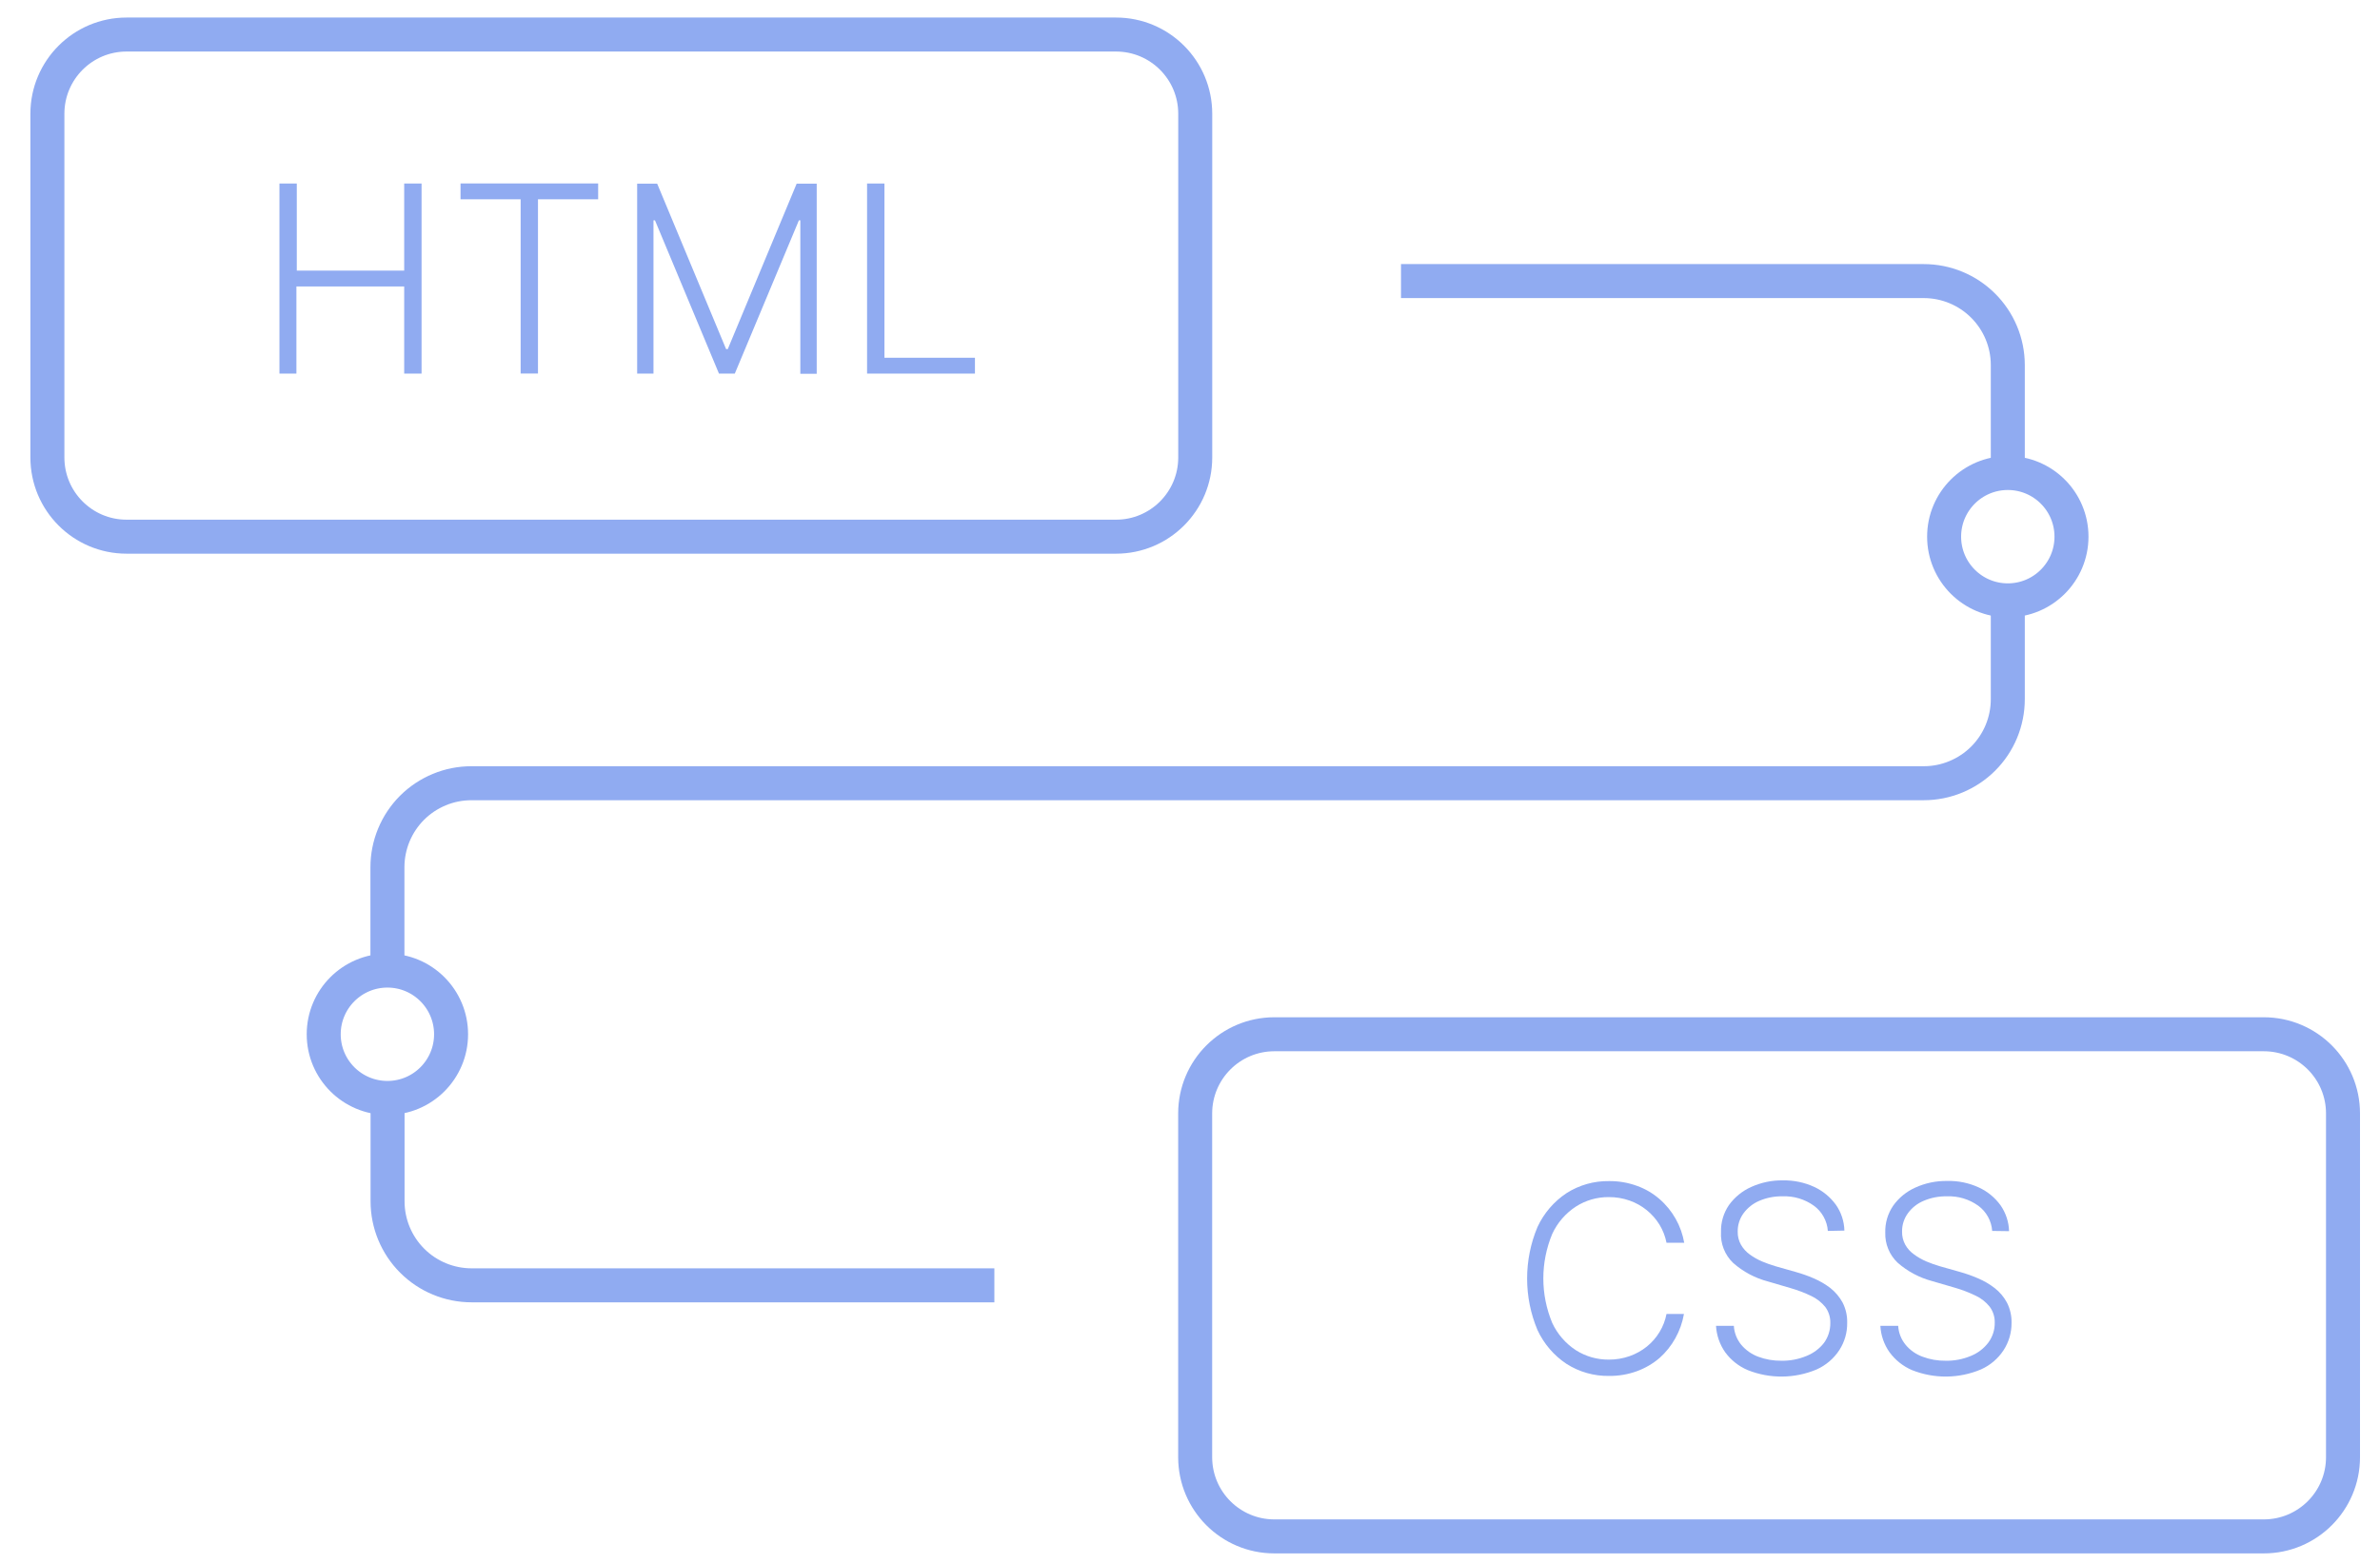
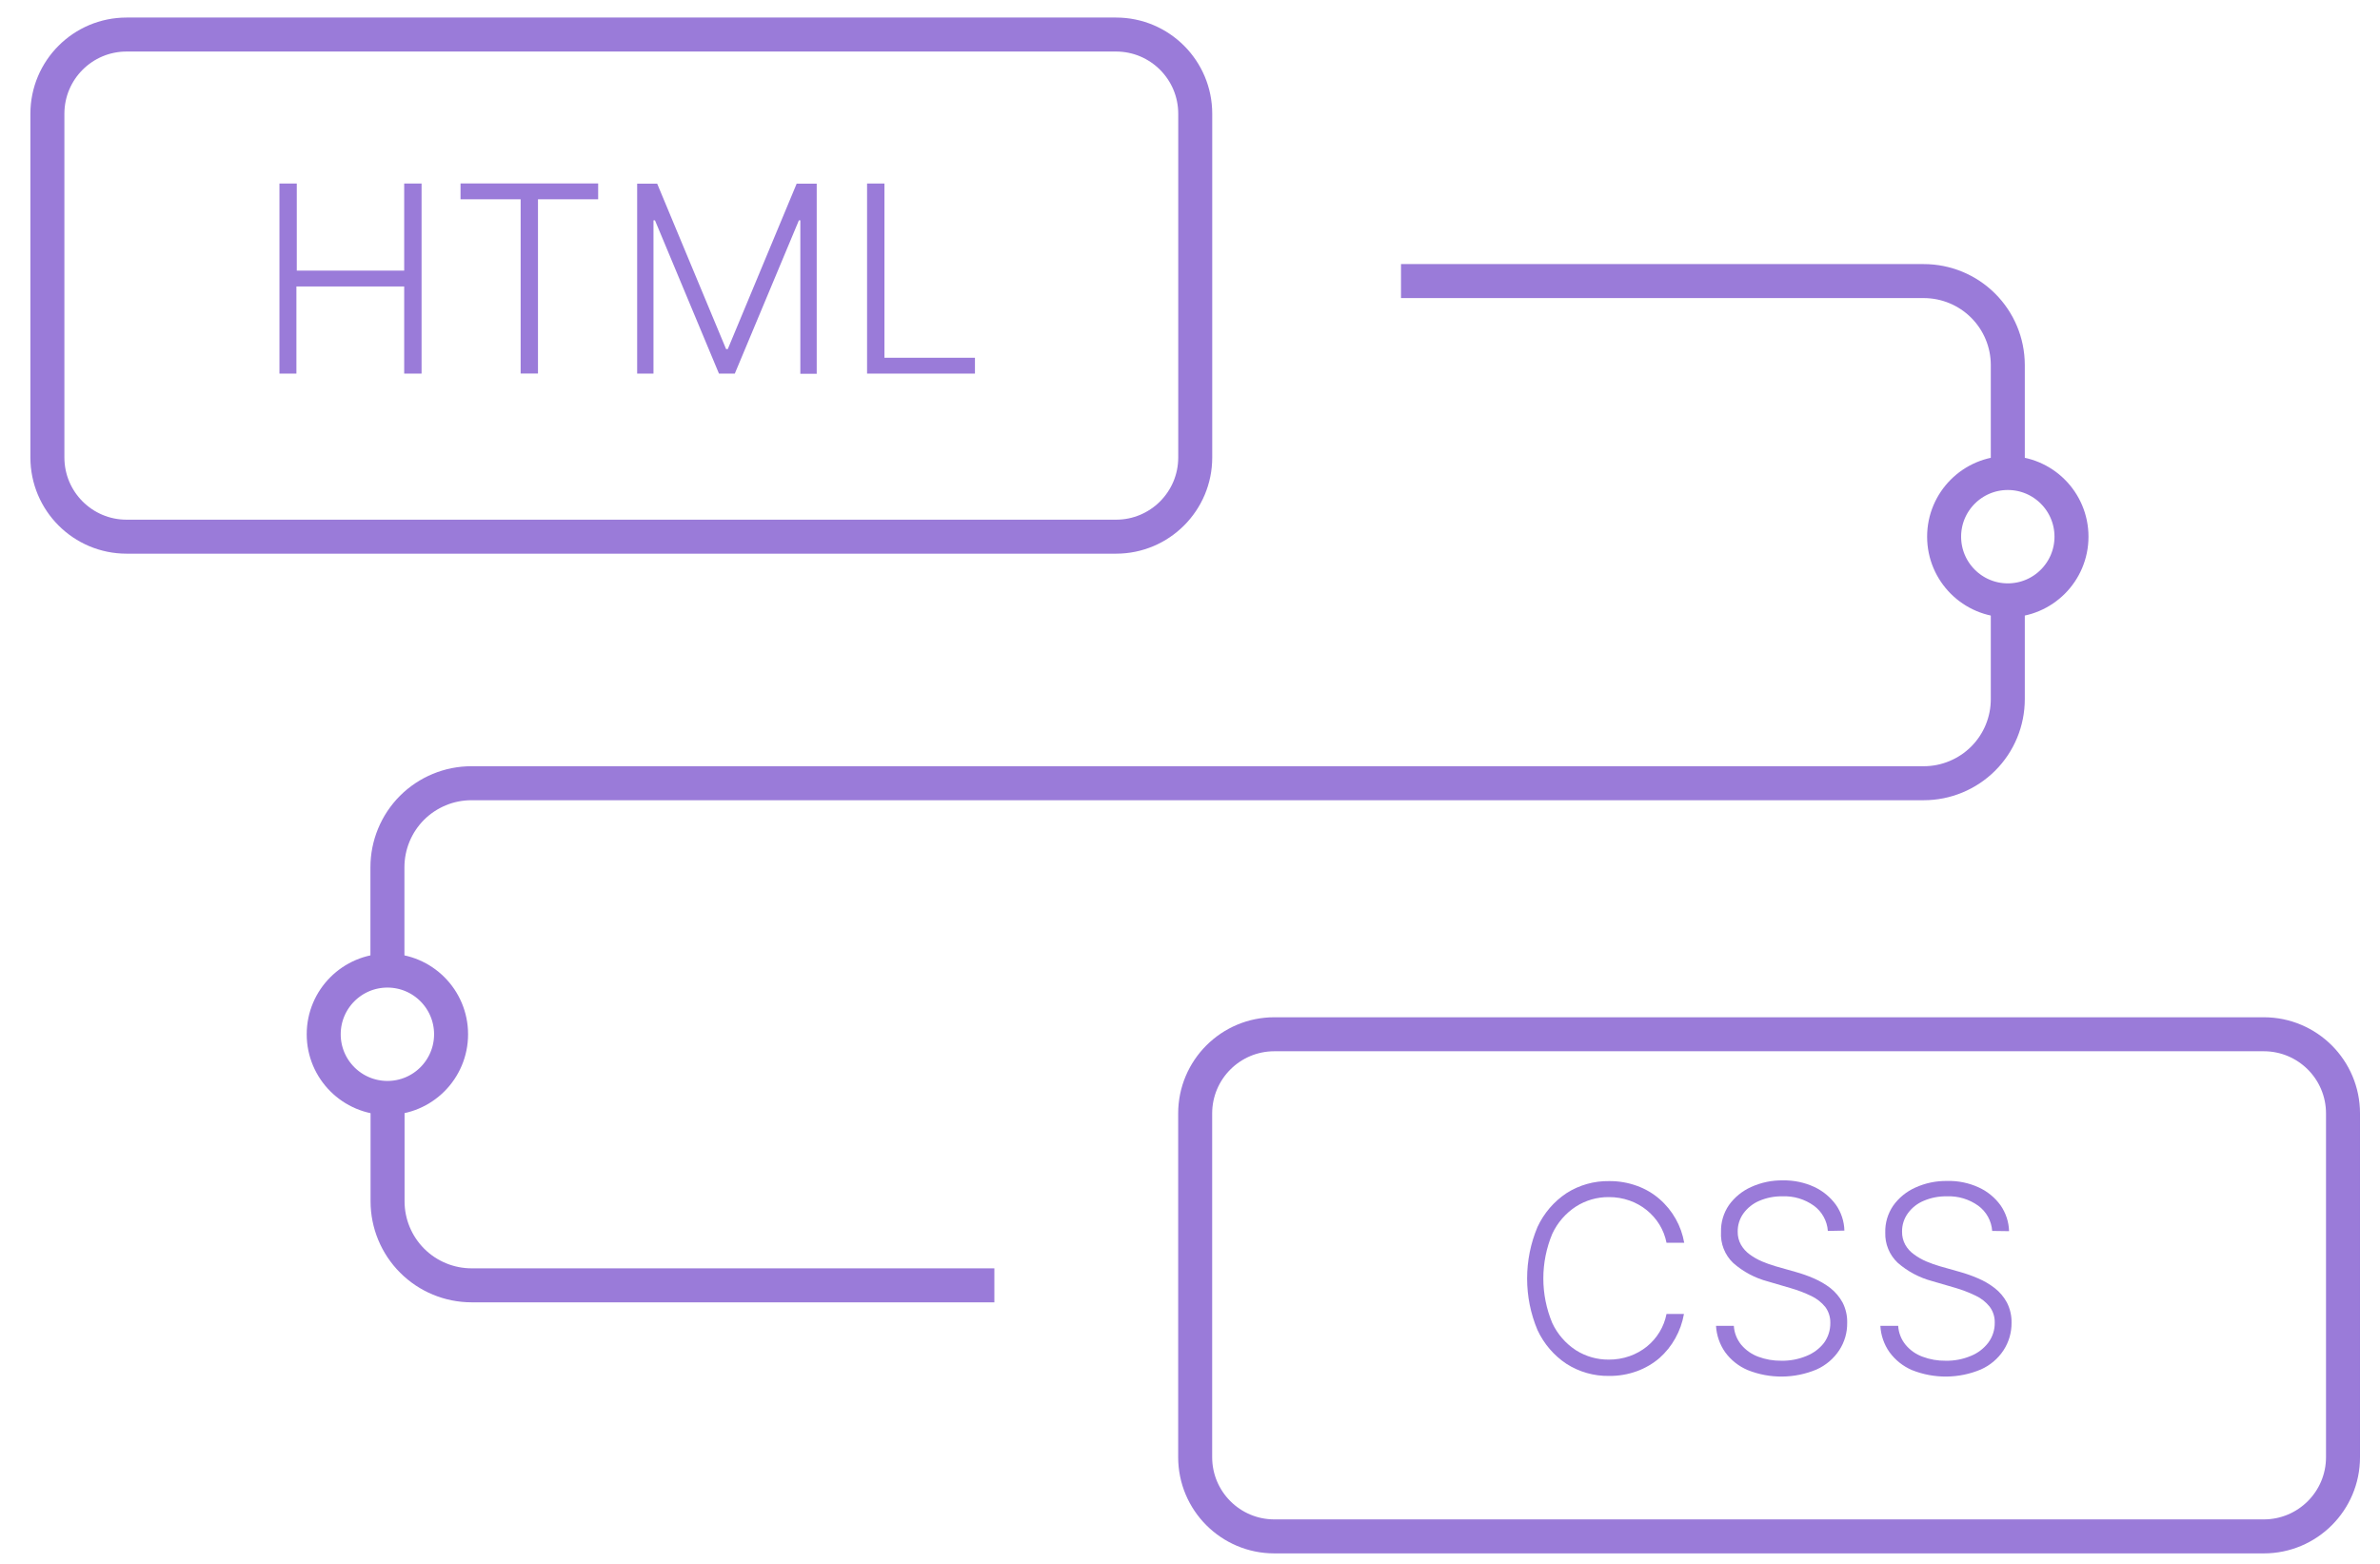
<svg xmlns="http://www.w3.org/2000/svg" width="70" height="46" viewBox="0 0 70 46" fill="none">
-   <path d="M32.825 1.016H3.723C2.437 1.016 1.394 2.059 1.394 3.346V13.456C1.394 14.743 2.437 15.786 3.723 15.786H32.825C34.111 15.786 35.154 14.743 35.154 13.456V3.346C35.154 2.059 34.111 1.016 32.825 1.016Z" stroke="#90ABF1" stroke-miterlimit="10" />
-   <path d="M8.219 10.989V5.398H8.729V7.96H11.888V5.398H12.399V10.989H11.888V8.426H8.718V10.989H8.219Z" fill="#90ABF1" />
-   <path d="M13.545 5.862V5.396H17.593V5.862H15.823V10.987H15.313V5.862H13.545Z" fill="#90ABF1" />
-   <path d="M18.74 5.403H19.329L21.356 10.269H21.405L23.431 5.403H24.021V10.994H23.539V6.481H23.497L21.612 10.989H21.146L19.264 6.481H19.22V10.989H18.74V5.403Z" fill="#90ABF1" />
-   <path d="M25.502 10.989V5.398H26.013V10.523H28.675V10.989H25.502Z" fill="#90ABF1" />
-   <path d="M59.053 13.992V10.73C59.051 10.076 58.789 9.45 58.326 8.989C57.863 8.527 57.235 8.268 56.581 8.268H41.206" stroke="#90ABF1" stroke-miterlimit="10" />
-   <path d="M11.395 28.552V25.509C11.395 25.185 11.459 24.863 11.583 24.563C11.707 24.263 11.889 23.991 12.118 23.761C12.348 23.532 12.62 23.35 12.92 23.226C13.22 23.101 13.542 23.038 13.866 23.038H56.581C56.906 23.038 57.227 22.974 57.527 22.849C57.827 22.725 58.1 22.543 58.329 22.314C58.559 22.084 58.741 21.812 58.865 21.512C58.989 21.212 59.053 20.89 59.053 20.566V17.537" stroke="#90ABF1" stroke-miterlimit="10" />
-   <path d="M29.246 37.807H13.871C13.215 37.807 12.587 37.547 12.123 37.083C11.66 36.62 11.399 35.991 11.399 35.336V32.295" stroke="#90ABF1" stroke-miterlimit="10" />
-   <path d="M59.053 17.659C60.088 17.659 60.926 16.82 60.926 15.786C60.926 14.751 60.088 13.913 59.053 13.913C58.019 13.913 57.18 14.751 57.18 15.786C57.18 16.82 58.019 17.659 59.053 17.659Z" stroke="#90ABF1" stroke-miterlimit="10" />
-   <path d="M11.395 32.295C12.429 32.295 13.267 31.457 13.267 30.422C13.267 29.388 12.429 28.549 11.395 28.549C10.36 28.549 9.521 29.388 9.521 30.422C9.521 31.457 10.36 32.295 11.395 32.295Z" stroke="#90ABF1" stroke-miterlimit="10" />
-   <path d="M66.582 30.422H37.481C36.195 30.422 35.152 31.465 35.152 32.752V42.862C35.152 44.149 36.195 45.192 37.481 45.192H66.582C67.869 45.192 68.912 44.149 68.912 42.862V32.752C68.912 31.465 67.869 30.422 66.582 30.422Z" stroke="#90ABF1" stroke-miterlimit="10" />
-   <path d="M49.528 36.554H49.015C48.978 36.367 48.909 36.188 48.81 36.025C48.607 35.694 48.296 35.443 47.929 35.314C47.733 35.245 47.525 35.21 47.317 35.212C46.975 35.209 46.64 35.305 46.352 35.489C46.047 35.687 45.805 35.967 45.653 36.297C45.481 36.712 45.392 37.156 45.392 37.604C45.392 38.053 45.481 38.497 45.653 38.911C45.806 39.24 46.048 39.52 46.352 39.717C46.641 39.9 46.976 39.995 47.317 39.992C47.525 39.994 47.733 39.959 47.929 39.89C48.114 39.825 48.285 39.73 48.437 39.608C48.585 39.488 48.711 39.344 48.81 39.181C48.909 39.018 48.978 38.838 49.015 38.65H49.528C49.484 38.901 49.398 39.143 49.274 39.365C49.152 39.584 48.995 39.78 48.808 39.946C48.612 40.113 48.388 40.244 48.146 40.332C47.883 40.428 47.606 40.475 47.326 40.472C46.883 40.479 46.448 40.356 46.075 40.118C45.703 39.872 45.407 39.526 45.22 39.121C45.018 38.642 44.915 38.127 44.915 37.607C44.915 37.087 45.018 36.572 45.22 36.092C45.407 35.687 45.703 35.342 46.075 35.095C46.448 34.857 46.883 34.734 47.326 34.741C47.606 34.738 47.883 34.786 48.146 34.881C48.389 34.968 48.613 35.099 48.808 35.268C49.194 35.602 49.452 36.06 49.537 36.563L49.528 36.554Z" fill="#90ABF1" />
-   <path d="M53.76 36.207C53.75 36.06 53.707 35.918 53.636 35.79C53.565 35.661 53.467 35.55 53.348 35.464C53.081 35.273 52.758 35.176 52.43 35.189C52.194 35.184 51.96 35.229 51.743 35.322C51.557 35.401 51.396 35.529 51.277 35.692C51.165 35.848 51.106 36.036 51.109 36.228C51.106 36.363 51.139 36.496 51.205 36.614C51.27 36.726 51.358 36.823 51.463 36.899C51.575 36.981 51.696 37.05 51.824 37.104C51.954 37.159 52.087 37.206 52.223 37.246L52.812 37.413C52.994 37.464 53.173 37.526 53.346 37.602C53.521 37.677 53.686 37.773 53.837 37.889C53.983 38.005 54.104 38.149 54.194 38.313C54.288 38.498 54.335 38.704 54.329 38.911C54.333 39.197 54.252 39.476 54.096 39.715C53.933 39.963 53.703 40.159 53.432 40.281C52.784 40.554 52.055 40.561 51.403 40.3C51.139 40.188 50.91 40.007 50.741 39.776C50.58 39.547 50.487 39.277 50.471 38.998H50.995C51.007 39.202 51.084 39.398 51.214 39.557C51.347 39.714 51.518 39.834 51.71 39.906C51.928 39.988 52.16 40.028 52.393 40.025C52.648 40.03 52.901 39.981 53.136 39.883C53.337 39.802 53.513 39.671 53.646 39.501C53.771 39.33 53.836 39.123 53.833 38.911C53.836 38.744 53.785 38.58 53.686 38.445C53.575 38.308 53.435 38.197 53.276 38.122C53.079 38.027 52.875 37.949 52.665 37.889L51.997 37.693C51.619 37.594 51.27 37.408 50.977 37.15C50.854 37.033 50.759 36.892 50.697 36.734C50.635 36.577 50.608 36.408 50.618 36.239C50.61 35.957 50.692 35.68 50.851 35.447C51.018 35.215 51.244 35.03 51.505 34.914C51.798 34.781 52.116 34.715 52.437 34.72C52.754 34.714 53.069 34.779 53.357 34.911C53.611 35.029 53.831 35.209 53.996 35.436C54.153 35.659 54.24 35.924 54.247 36.197L53.76 36.207Z" fill="#90ABF1" />
-   <path d="M58.594 36.207C58.583 36.06 58.541 35.918 58.47 35.79C58.399 35.661 58.3 35.55 58.182 35.464C57.915 35.273 57.592 35.176 57.264 35.189C57.028 35.184 56.794 35.229 56.577 35.322C56.39 35.4 56.229 35.528 56.111 35.692C55.999 35.848 55.94 36.036 55.943 36.228C55.94 36.363 55.973 36.496 56.038 36.614C56.102 36.727 56.191 36.825 56.297 36.899C56.408 36.981 56.529 37.049 56.656 37.104C56.787 37.159 56.92 37.206 57.056 37.246L57.646 37.413C57.828 37.464 58.006 37.527 58.179 37.602C58.354 37.676 58.519 37.773 58.669 37.889C58.816 38.004 58.938 38.148 59.027 38.313C59.121 38.498 59.168 38.704 59.163 38.911C59.166 39.196 59.084 39.476 58.929 39.715C58.766 39.964 58.535 40.16 58.263 40.281C57.616 40.554 56.887 40.561 56.234 40.3C55.971 40.187 55.744 40.006 55.575 39.776C55.413 39.547 55.319 39.277 55.305 38.998H55.829C55.841 39.203 55.917 39.398 56.048 39.557C56.179 39.715 56.351 39.836 56.544 39.906C56.761 39.988 56.992 40.028 57.224 40.025C57.479 40.03 57.732 39.982 57.967 39.883C58.171 39.801 58.348 39.666 58.48 39.492C58.606 39.321 58.673 39.114 58.669 38.902C58.672 38.734 58.62 38.57 58.52 38.436C58.41 38.298 58.269 38.187 58.109 38.112C57.914 38.017 57.711 37.94 57.502 37.879L56.833 37.684C56.455 37.584 56.106 37.399 55.812 37.141C55.693 37.028 55.598 36.89 55.536 36.737C55.473 36.585 55.444 36.421 55.449 36.256C55.441 35.974 55.523 35.697 55.682 35.464C55.849 35.23 56.075 35.046 56.337 34.93C56.629 34.798 56.947 34.732 57.269 34.737C57.59 34.728 57.908 34.794 58.2 34.928C58.455 35.045 58.674 35.225 58.839 35.452C58.995 35.676 59.083 35.941 59.09 36.214L58.594 36.207Z" fill="#90ABF1" />
+   <path d="M32.825 1.016H3.723C2.437 1.016 1.394 2.059 1.394 3.346V13.456C1.394 14.743 2.437 15.786 3.723 15.786H32.825C34.111 15.786 35.154 14.743 35.154 13.456V3.346C35.154 2.059 34.111 1.016 32.825 1.016Z" stroke="#9A7BD9" stroke-miterlimit="10" />
+   <path d="M8.219 10.989V5.398H8.729V7.96H11.888V5.398H12.399V10.989H11.888V8.426H8.718V10.989H8.219Z" fill="#9A7BD9" />
+   <path d="M13.545 5.862V5.396H17.593V5.862H15.823V10.987H15.313V5.862H13.545Z" fill="#9A7BD9" />
+   <path d="M18.74 5.403H19.329L21.356 10.269H21.405L23.431 5.403H24.021V10.994H23.539V6.481H23.497L21.612 10.989H21.146L19.264 6.481H19.22V10.989H18.74V5.403Z" fill="#9A7BD9" />
+   <path d="M25.502 10.989V5.398H26.013V10.523H28.675V10.989H25.502Z" fill="#9A7BD9" />
+   <path d="M59.053 13.992V10.73C59.051 10.076 58.789 9.45 58.326 8.989C57.863 8.527 57.235 8.268 56.581 8.268H41.206" stroke="#9A7BD9" stroke-miterlimit="10" />
+   <path d="M11.395 28.552V25.509C11.395 25.185 11.459 24.863 11.583 24.563C11.707 24.263 11.889 23.991 12.118 23.761C12.348 23.532 12.62 23.35 12.92 23.226C13.22 23.101 13.542 23.038 13.866 23.038H56.581C56.906 23.038 57.227 22.974 57.527 22.849C57.827 22.725 58.1 22.543 58.329 22.314C58.559 22.084 58.741 21.812 58.865 21.512C58.989 21.212 59.053 20.89 59.053 20.566V17.537" stroke="#9A7BD9" stroke-miterlimit="10" />
+   <path d="M29.246 37.807H13.871C13.215 37.807 12.587 37.547 12.123 37.083C11.66 36.62 11.399 35.991 11.399 35.336V32.295" stroke="#9A7BD9" stroke-miterlimit="10" />
+   <path d="M59.053 17.659C60.088 17.659 60.926 16.82 60.926 15.786C60.926 14.751 60.088 13.913 59.053 13.913C58.019 13.913 57.18 14.751 57.18 15.786C57.18 16.82 58.019 17.659 59.053 17.659Z" stroke="#9A7BD9" stroke-miterlimit="10" />
+   <path d="M11.395 32.295C12.429 32.295 13.267 31.457 13.267 30.422C13.267 29.388 12.429 28.549 11.395 28.549C10.36 28.549 9.521 29.388 9.521 30.422C9.521 31.457 10.36 32.295 11.395 32.295Z" stroke="#9A7BD9" stroke-miterlimit="10" />
+   <path d="M66.582 30.422H37.481C36.195 30.422 35.152 31.465 35.152 32.752V42.862C35.152 44.149 36.195 45.192 37.481 45.192H66.582C67.869 45.192 68.912 44.149 68.912 42.862V32.752C68.912 31.465 67.869 30.422 66.582 30.422Z" stroke="#9A7BD9" stroke-miterlimit="10" />
+   <path d="M49.528 36.554H49.015C48.978 36.367 48.909 36.188 48.81 36.025C48.607 35.694 48.296 35.443 47.929 35.314C47.733 35.245 47.525 35.21 47.317 35.212C46.975 35.209 46.64 35.305 46.352 35.489C46.047 35.687 45.805 35.967 45.653 36.297C45.481 36.712 45.392 37.156 45.392 37.604C45.392 38.053 45.481 38.497 45.653 38.911C45.806 39.24 46.048 39.52 46.352 39.717C46.641 39.9 46.976 39.995 47.317 39.992C47.525 39.994 47.733 39.959 47.929 39.89C48.114 39.825 48.285 39.73 48.437 39.608C48.585 39.488 48.711 39.344 48.81 39.181C48.909 39.018 48.978 38.838 49.015 38.65H49.528C49.484 38.901 49.398 39.143 49.274 39.365C49.152 39.584 48.995 39.78 48.808 39.946C48.612 40.113 48.388 40.244 48.146 40.332C47.883 40.428 47.606 40.475 47.326 40.472C46.883 40.479 46.448 40.356 46.075 40.118C45.703 39.872 45.407 39.526 45.22 39.121C45.018 38.642 44.915 38.127 44.915 37.607C44.915 37.087 45.018 36.572 45.22 36.092C45.407 35.687 45.703 35.342 46.075 35.095C46.448 34.857 46.883 34.734 47.326 34.741C47.606 34.738 47.883 34.786 48.146 34.881C48.389 34.968 48.613 35.099 48.808 35.268C49.194 35.602 49.452 36.06 49.537 36.563L49.528 36.554Z" fill="#9A7BD9" />
+   <path d="M53.76 36.207C53.75 36.06 53.707 35.918 53.636 35.79C53.565 35.661 53.467 35.55 53.348 35.464C53.081 35.273 52.758 35.176 52.43 35.189C52.194 35.184 51.96 35.229 51.743 35.322C51.557 35.401 51.396 35.529 51.277 35.692C51.165 35.848 51.106 36.036 51.109 36.228C51.106 36.363 51.139 36.496 51.205 36.614C51.27 36.726 51.358 36.823 51.463 36.899C51.575 36.981 51.696 37.05 51.824 37.104C51.954 37.159 52.087 37.206 52.223 37.246L52.812 37.413C52.994 37.464 53.173 37.526 53.346 37.602C53.521 37.677 53.686 37.773 53.837 37.889C53.983 38.005 54.104 38.149 54.194 38.313C54.288 38.498 54.335 38.704 54.329 38.911C54.333 39.197 54.252 39.476 54.096 39.715C53.933 39.963 53.703 40.159 53.432 40.281C52.784 40.554 52.055 40.561 51.403 40.3C51.139 40.188 50.91 40.007 50.741 39.776C50.58 39.547 50.487 39.277 50.471 38.998H50.995C51.007 39.202 51.084 39.398 51.214 39.557C51.347 39.714 51.518 39.834 51.71 39.906C51.928 39.988 52.16 40.028 52.393 40.025C52.648 40.03 52.901 39.981 53.136 39.883C53.337 39.802 53.513 39.671 53.646 39.501C53.771 39.33 53.836 39.123 53.833 38.911C53.836 38.744 53.785 38.58 53.686 38.445C53.575 38.308 53.435 38.197 53.276 38.122C53.079 38.027 52.875 37.949 52.665 37.889L51.997 37.693C51.619 37.594 51.27 37.408 50.977 37.15C50.854 37.033 50.759 36.892 50.697 36.734C50.635 36.577 50.608 36.408 50.618 36.239C50.61 35.957 50.692 35.68 50.851 35.447C51.018 35.215 51.244 35.03 51.505 34.914C51.798 34.781 52.116 34.715 52.437 34.72C52.754 34.714 53.069 34.779 53.357 34.911C53.611 35.029 53.831 35.209 53.996 35.436C54.153 35.659 54.24 35.924 54.247 36.197L53.76 36.207Z" fill="#9A7BD9" />
+   <path d="M58.594 36.207C58.583 36.06 58.541 35.918 58.47 35.79C58.399 35.661 58.3 35.55 58.182 35.464C57.915 35.273 57.592 35.176 57.264 35.189C57.028 35.184 56.794 35.229 56.577 35.322C56.39 35.4 56.229 35.528 56.111 35.692C55.999 35.848 55.94 36.036 55.943 36.228C55.94 36.363 55.973 36.496 56.038 36.614C56.102 36.727 56.191 36.825 56.297 36.899C56.408 36.981 56.529 37.049 56.656 37.104C56.787 37.159 56.92 37.206 57.056 37.246L57.646 37.413C57.828 37.464 58.006 37.527 58.179 37.602C58.354 37.676 58.519 37.773 58.669 37.889C58.816 38.004 58.938 38.148 59.027 38.313C59.121 38.498 59.168 38.704 59.163 38.911C59.166 39.196 59.084 39.476 58.929 39.715C58.766 39.964 58.535 40.16 58.263 40.281C57.616 40.554 56.887 40.561 56.234 40.3C55.971 40.187 55.744 40.006 55.575 39.776C55.413 39.547 55.319 39.277 55.305 38.998H55.829C55.841 39.203 55.917 39.398 56.048 39.557C56.179 39.715 56.351 39.836 56.544 39.906C56.761 39.988 56.992 40.028 57.224 40.025C57.479 40.03 57.732 39.982 57.967 39.883C58.171 39.801 58.348 39.666 58.48 39.492C58.606 39.321 58.673 39.114 58.669 38.902C58.672 38.734 58.62 38.57 58.52 38.436C58.41 38.298 58.269 38.187 58.109 38.112C57.914 38.017 57.711 37.94 57.502 37.879L56.833 37.684C56.455 37.584 56.106 37.399 55.812 37.141C55.693 37.028 55.598 36.89 55.536 36.737C55.473 36.585 55.444 36.421 55.449 36.256C55.441 35.974 55.523 35.697 55.682 35.464C55.849 35.23 56.075 35.046 56.337 34.93C56.629 34.798 56.947 34.732 57.269 34.737C57.59 34.728 57.908 34.794 58.2 34.928C58.455 35.045 58.674 35.225 58.839 35.452C58.995 35.676 59.083 35.941 59.09 36.214L58.594 36.207Z" fill="#9A7BD9" />
</svg>
